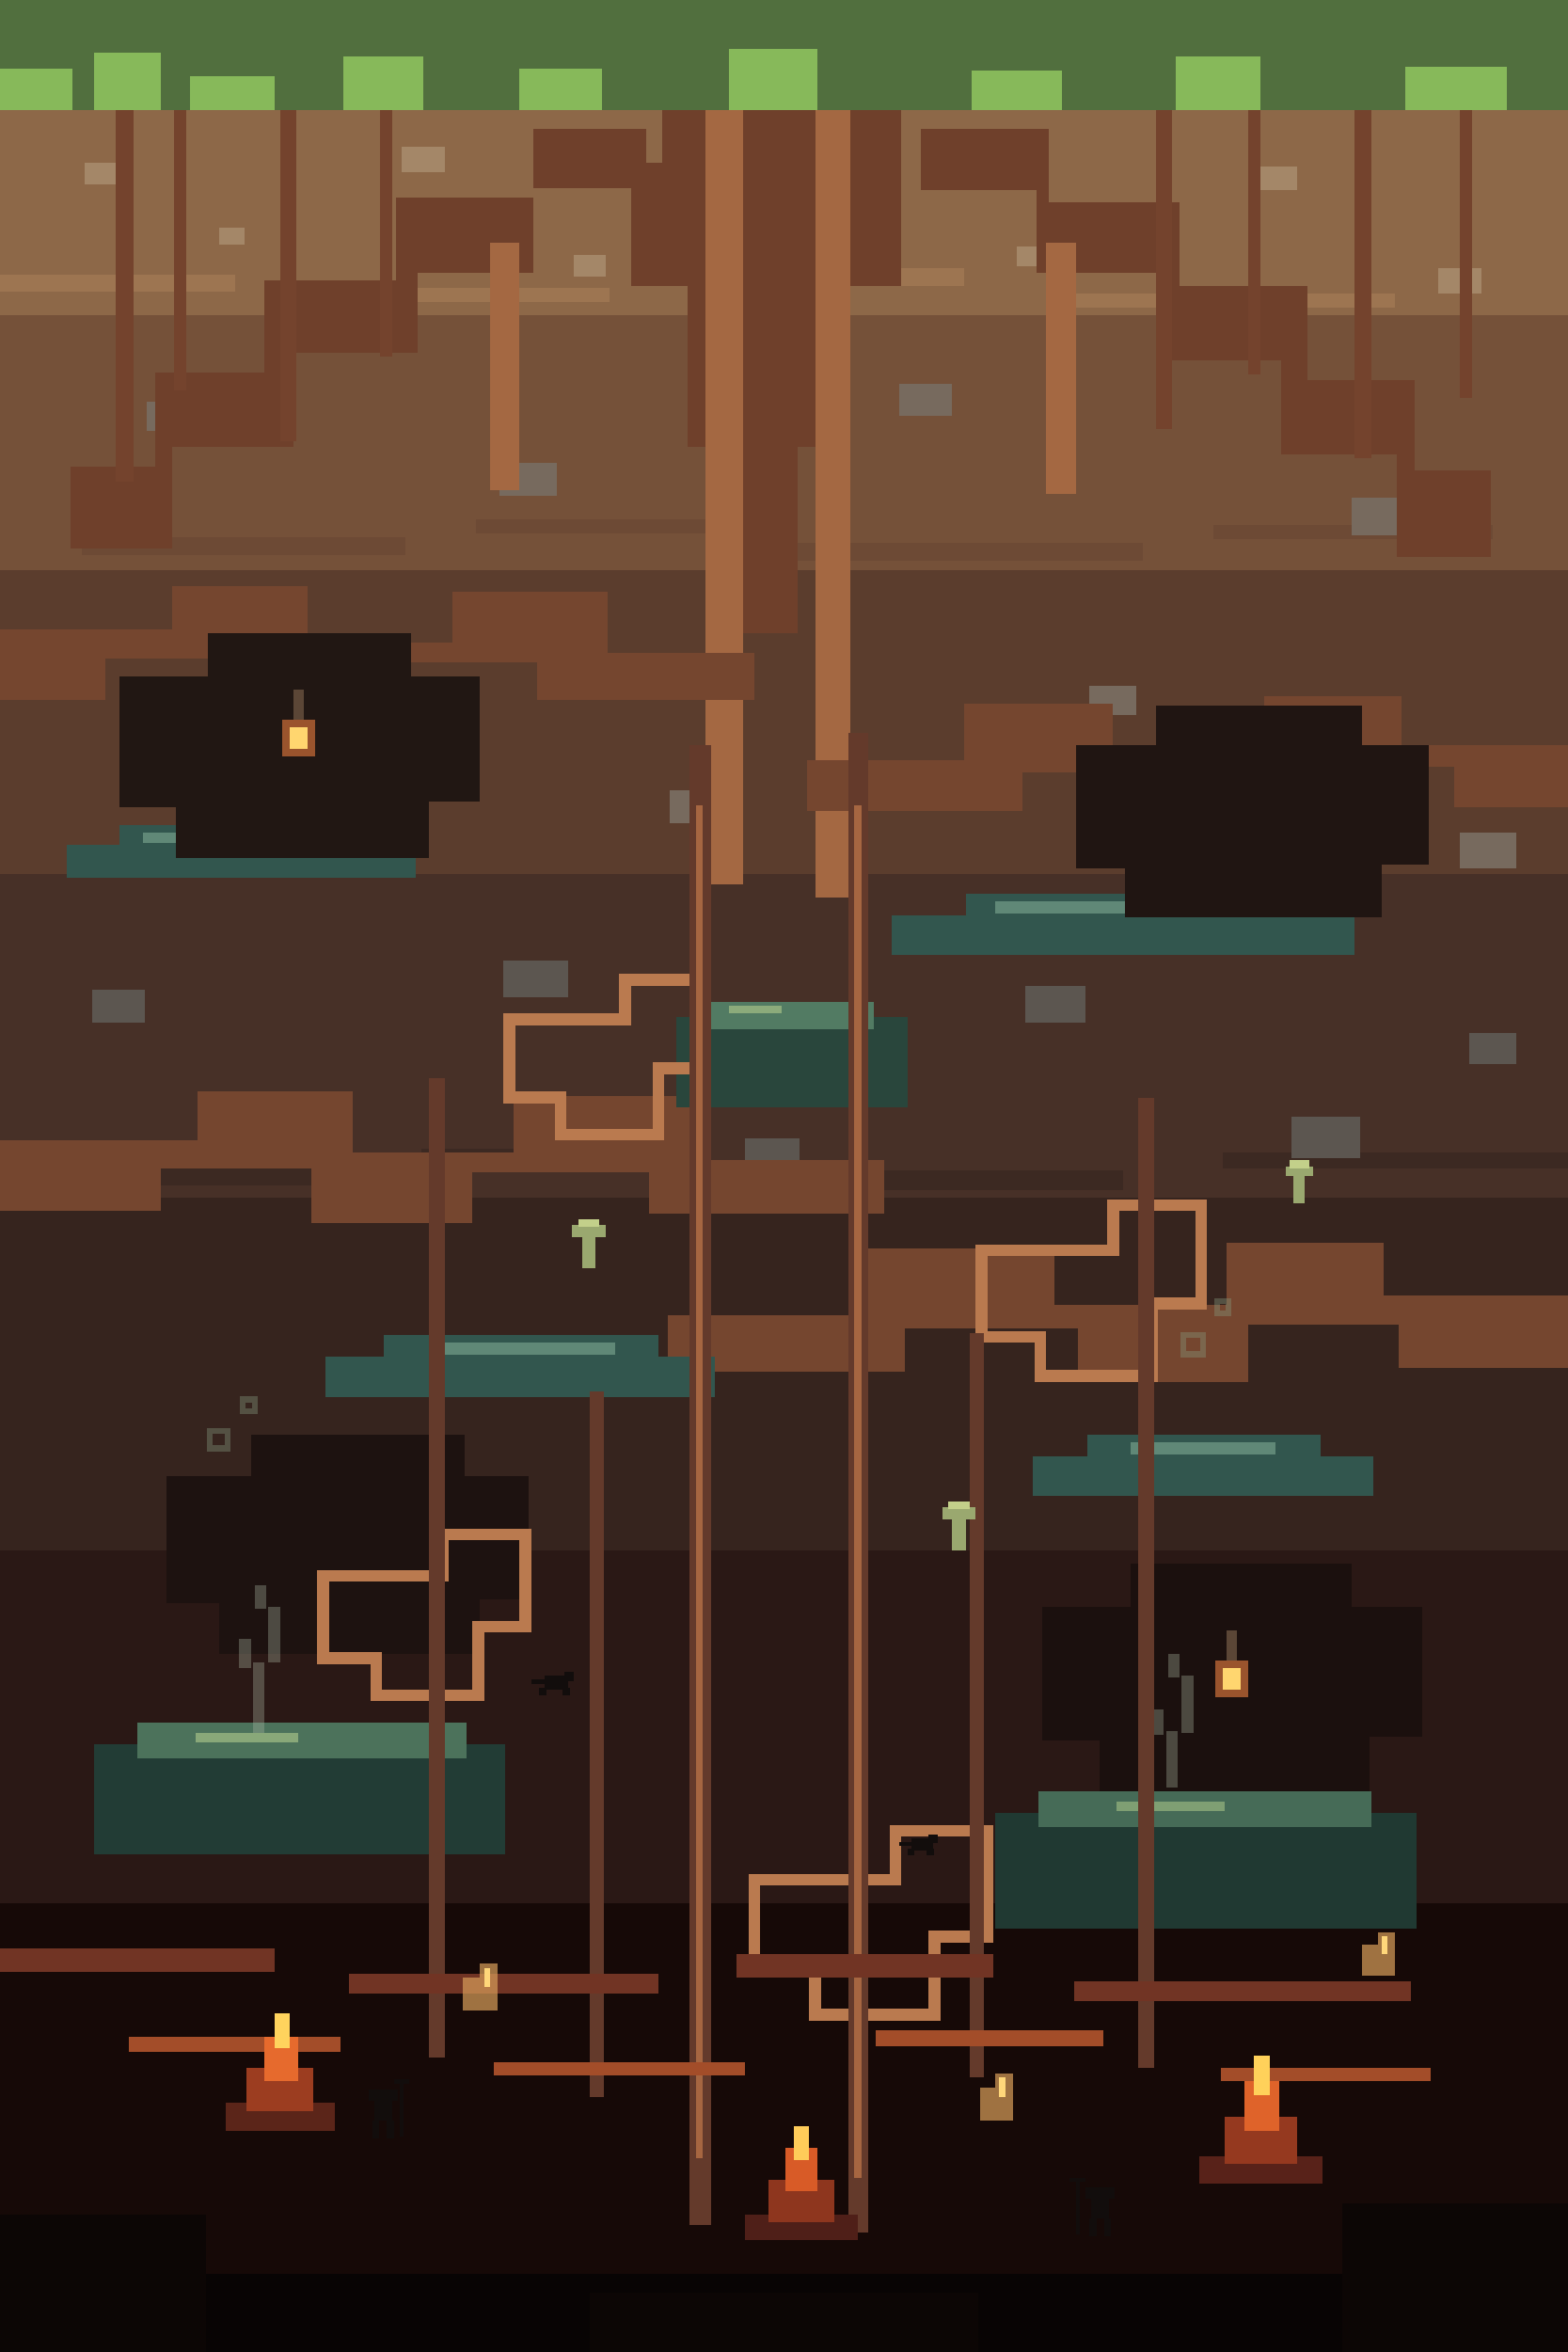
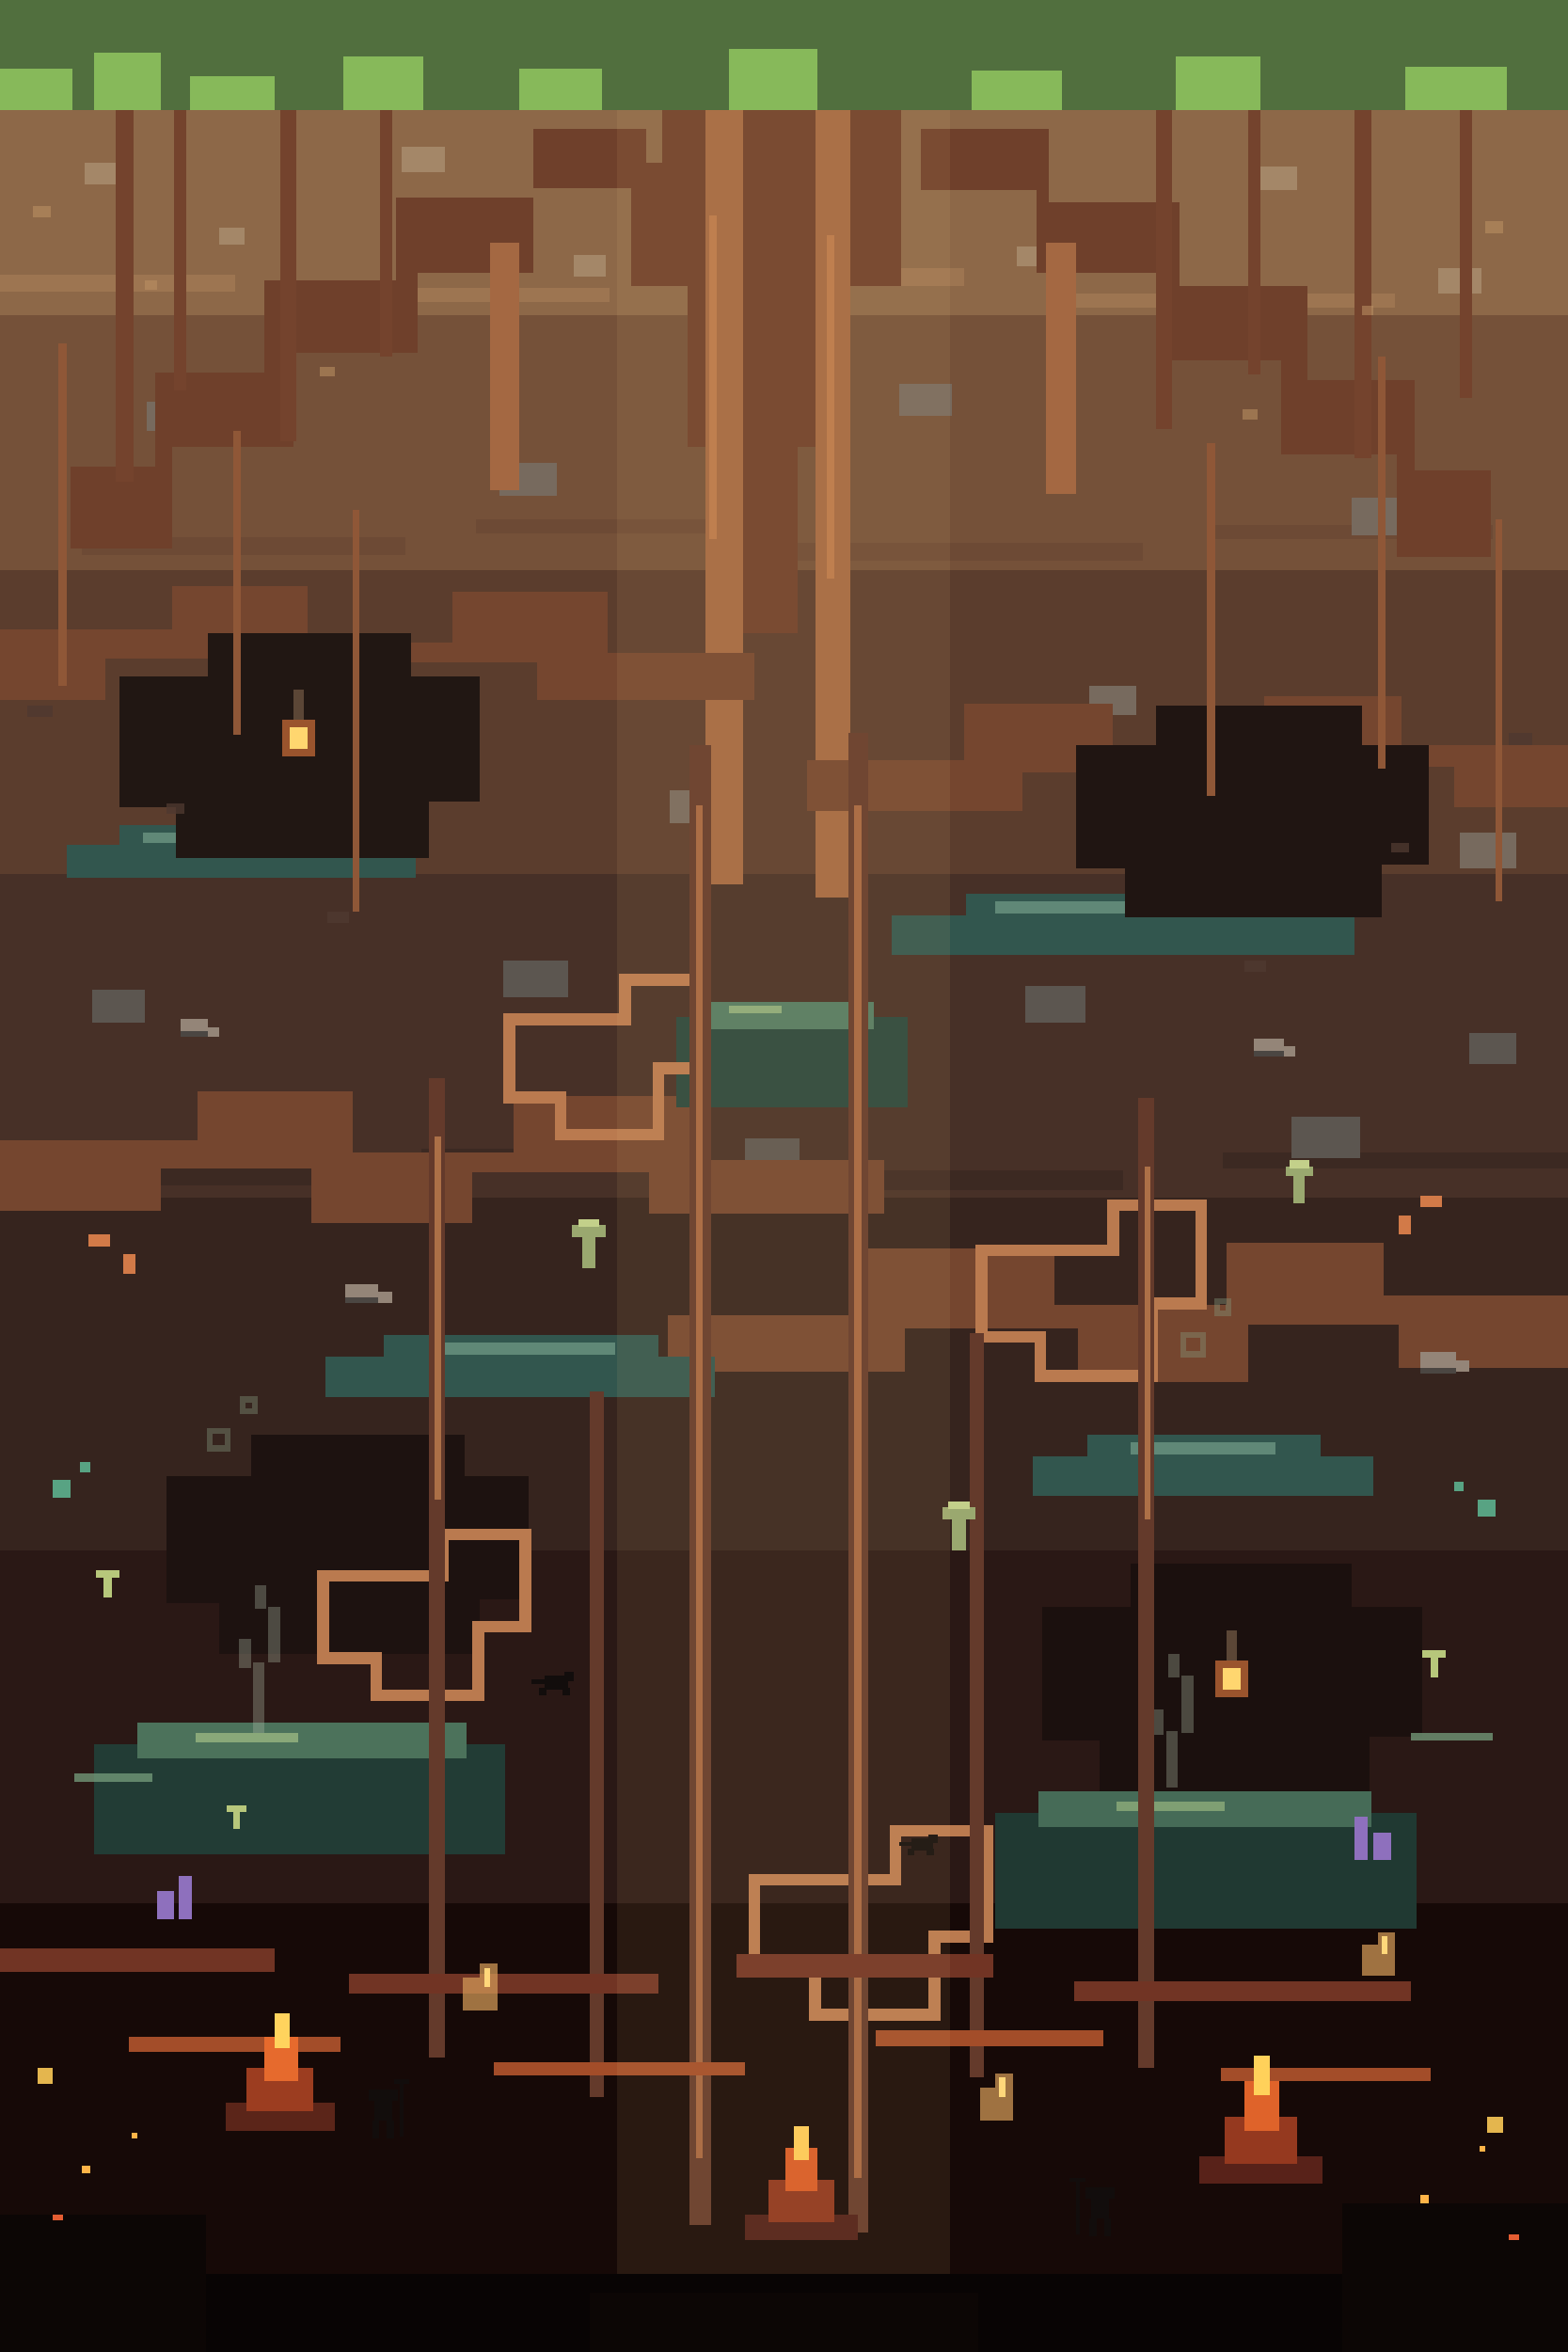
<svg xmlns="http://www.w3.org/2000/svg" viewBox="0 0 1600 2400" role="img" aria-labelledby="title desc" shape-rendering="crispEdges">
  <rect width="1600" height="2400" fill="#170b09" />
  <rect width="1600" height="112" fill="#516f3e" />
  <g fill="#87b95a">
    <rect x="0" y="70" width="74" height="42" />
    <rect x="96" y="54" width="68" height="58" />
    <rect x="194" y="78" width="86" height="34" />
    <rect x="350" y="58" width="82" height="54" />
    <rect x="530" y="70" width="84" height="42" />
    <rect x="744" y="50" width="90" height="62" />
    <rect x="992" y="72" width="92" height="40" />
    <rect x="1200" y="58" width="86" height="54" />
    <rect x="1434" y="68" width="104" height="44" />
  </g>
  <rect y="112" width="1600" height="210" fill="#8d6848" />
  <rect y="322" width="1600" height="260" fill="#755139" />
  <rect y="582" width="1600" height="310" fill="#5b3d2d" />
  <rect y="892" width="1600" height="330" fill="#473027" />
  <rect y="1222" width="1600" height="360" fill="#36241e" />
  <rect y="1582" width="1600" height="360" fill="#2a1815" />
  <rect y="1942" width="1600" height="458" fill="#160907" />
  <g fill="#a47b55" opacity=".7">
    <rect x="0" y="280" width="240" height="18" />
    <rect x="312" y="294" width="310" height="14" />
    <rect x="710" y="274" width="274" height="18" />
    <rect x="1078" y="300" width="346" height="14" />
  </g>
  <g fill="#6c4935" opacity=".8">
    <rect x="84" y="548" width="330" height="18" />
    <rect x="486" y="530" width="244" height="14" />
    <rect x="812" y="554" width="354" height="18" />
    <rect x="1238" y="536" width="286" height="14" />
  </g>
  <g fill="#3c2922" opacity=".95">
    <rect x="0" y="1190" width="340" height="20" />
    <rect x="430" y="1172" width="296" height="16" />
    <rect x="820" y="1194" width="326" height="20" />
    <rect x="1248" y="1176" width="352" height="16" />
  </g>
  <g fill="#a48768">
    <rect x="86" y="166" width="34" height="22" />
    <rect x="224" y="232" width="26" height="18" />
    <rect x="410" y="150" width="44" height="26" />
    <rect x="586" y="260" width="32" height="22" />
    <rect x="842" y="184" width="40" height="24" />
    <rect x="1038" y="252" width="30" height="20" />
    <rect x="1284" y="170" width="40" height="24" />
    <rect x="1468" y="274" width="44" height="26" />
  </g>
  <g fill="#776a5e">
    <rect x="150" y="410" width="48" height="30" />
    <rect x="510" y="472" width="58" height="34" />
    <rect x="918" y="392" width="54" height="32" />
    <rect x="1380" y="508" width="64" height="38" />
    <rect x="322" y="716" width="42" height="28" />
    <rect x="684" y="806" width="54" height="34" />
    <rect x="1112" y="700" width="48" height="30" />
    <rect x="1490" y="850" width="58" height="36" />
  </g>
  <g fill="#5c5650">
    <rect x="94" y="1010" width="54" height="34" />
    <rect x="266" y="1122" width="46" height="30" />
    <rect x="514" y="980" width="66" height="38" />
    <rect x="760" y="1162" width="56" height="36" />
    <rect x="1046" y="1006" width="62" height="38" />
    <rect x="1318" y="1140" width="70" height="42" />
    <rect x="1500" y="1054" width="48" height="32" />
  </g>
  <g fill="#6f402b">
    <path d="M676 112h244v180h-52v164h-54v190h-70V456h-42V292h-58V166h32z" />
    <path d="M660 192H544v86H426v82H300v96H176v104H72v-84h86v-96h112v-94h134v-84h140v-70h116z" />
    <path d="M940 194h118v84h124v90h126v96h118v104h96v-88h-78v-92h-110v-96h-130v-86h-134v-74H940z" />
  </g>
  <g fill="#a46842">
    <rect x="720" y="112" width="38" height="790" />
    <rect x="832" y="112" width="36" height="804" />
    <rect x="500" y="248" width="30" height="252" />
    <rect x="1068" y="248" width="30" height="256" />
  </g>
  <g fill="#74432d">
    <rect x="118" y="112" width="18" height="380" />
    <rect x="178" y="112" width="12" height="286" />
    <rect x="286" y="112" width="16" height="338" />
    <rect x="388" y="112" width="12" height="252" />
    <rect x="1180" y="112" width="16" height="326" />
    <rect x="1274" y="112" width="12" height="270" />
    <rect x="1382" y="112" width="18" height="356" />
    <rect x="1490" y="112" width="12" height="294" />
  </g>
  <g fill="#75462f">
    <path d="M0 642h176v-44h138v58h148v-52h158v62h150v48H548v-38H398v48H242v-52H108v42H0z" />
    <path d="M1600 760h-170v-50h-140v58h-154v-50H984v58H824v52h220v-40h150v48h156v-54h134v42h116z" />
    <path d="M0 1164h202v-50h158v62h164v-58h184v66h194v54H662v-42H482v52H318v-56H164v44H0z" />
    <path d="M1600 1322h-188v-54h-160v64h-176v-58H882v68H682v58h242v-44h176v54h174v-58h154v44h172z" />
  </g>
  <g fill="#32564e">
    <rect x="68" y="862" width="356" height="34" />
    <rect x="122" y="842" width="236" height="20" />
    <rect x="910" y="934" width="472" height="40" />
    <rect x="986" y="912" width="318" height="22" />
    <rect x="332" y="1384" width="398" height="42" />
    <rect x="392" y="1362" width="280" height="22" />
    <rect x="1054" y="1486" width="348" height="40" />
    <rect x="1110" y="1464" width="238" height="22" />
  </g>
  <g fill="#608877">
    <rect x="146" y="850" width="170" height="10" />
    <rect x="1016" y="920" width="220" height="12" />
    <rect x="440" y="1370" width="188" height="12" />
    <rect x="1154" y="1472" width="148" height="12" />
  </g>
  <g>
    <path d="M122 690h90v-44h208v44h70v128h-52v58H180v-52h-58z" fill="#211713" />
    <path d="M1098 760h82v-40h210v40h68v122h-48v54h-262v-50h-50z" fill="#201512" />
    <path d="M170 1506h86v-42h218v42h66v126h-50v56H224v-52h-54z" fill="#1d1210" />
    <path d="M1064 1640h90v-44h226v44h72v132h-54v58h-276v-54h-58z" fill="#1b100e" />
  </g>
  <g>
    <g transform="translate(300 704)">
      <rect x="0" y="0" width="10" height="34" fill="#5b4636" />
      <rect x="-12" y="30" width="34" height="38" fill="#9a542d" />
      <rect x="-4" y="38" width="18" height="22" fill="#ffd66f" />
    </g>
    <g transform="translate(1252 1664)">
      <rect x="0" y="0" width="10" height="34" fill="#5b4636" />
      <rect x="-12" y="30" width="34" height="38" fill="#9a542d" />
      <rect x="-4" y="38" width="18" height="22" fill="#ffd66f" />
    </g>
  </g>
  <g>
    <rect x="690" y="1038" width="236" height="92" fill="#29463c" />
    <rect x="724" y="1022" width="168" height="28" fill="#527b63" />
    <rect x="744" y="1026" width="54" height="8" fill="#8cab7b" />
    <rect x="96" y="1780" width="420" height="112" fill="#223c35" />
    <rect x="140" y="1758" width="336" height="36" fill="#4c725b" />
    <rect x="200" y="1768" width="104" height="10" fill="#89a879" />
    <rect x="1016" y="1850" width="430" height="118" fill="#203932" />
    <rect x="1060" y="1828" width="340" height="36" fill="#466b57" />
    <rect x="1140" y="1838" width="110" height="10" fill="#7f9f73" />
  </g>
  <g fill="#a9b5a0" opacity=".34">
    <rect x="258" y="1696" width="12" height="72" />
    <rect x="244" y="1672" width="12" height="30" />
    <rect x="274" y="1640" width="12" height="56" />
    <rect x="260" y="1618" width="12" height="24" />
    <rect x="1190" y="1766" width="12" height="58" />
    <rect x="1176" y="1744" width="12" height="26" />
    <rect x="1206" y="1710" width="12" height="58" />
    <rect x="1192" y="1688" width="12" height="24" />
  </g>
  <g fill="none" stroke="#ba7a4f" stroke-width="12">
    <path d="M520 1040h118v-40h80v90h-46v68h-100v-38h-52v-80h42" />
    <path d="M1002 1276h134v-46h90v100h-50v74h-114v-40h-60v-88h44" />
    <path d="M330 1608h122v-42h84v94h-48v70H384v-38h-54v-84h42" />
    <path d="M770 1918h144v-50h94v108h-54v80H832v-44h-62v-94h46" />
  </g>
  <g fill="#643a2b">
    <rect x="704" y="760" width="22" height="1510" />
    <rect x="866" y="748" width="20" height="1530" />
    <rect x="438" y="1100" width="16" height="1000" />
    <rect x="1162" y="1120" width="16" height="990" />
    <rect x="602" y="1420" width="14" height="720" />
    <rect x="990" y="1360" width="14" height="760" />
  </g>
  <g fill="#a66641">
    <rect x="710" y="822" width="7" height="1380" />
    <rect x="872" y="822" width="7" height="1400" />
  </g>
  <g fill="#713424">
    <rect x="0" y="1988" width="280" height="24" />
    <rect x="356" y="2014" width="316" height="20" />
    <rect x="752" y="1994" width="262" height="24" />
    <rect x="1096" y="2022" width="344" height="20" />
  </g>
  <g fill="#a34d29">
    <rect x="132" y="2078" width="216" height="16" />
    <rect x="504" y="2104" width="256" height="14" />
    <rect x="894" y="2072" width="232" height="16" />
    <rect x="1246" y="2110" width="214" height="14" />
  </g>
  <g>
    <rect x="230" y="2146" width="112" height="28" fill="#5b2519" />
    <rect x="252" y="2110" width="68" height="44" fill="#9c3d20" />
    <rect x="270" y="2078" width="34" height="46" fill="#e66a2d" />
    <rect x="280" y="2054" width="16" height="36" fill="#ffd35d" />
    <rect x="1224" y="2200" width="126" height="28" fill="#582219" />
    <rect x="1250" y="2160" width="74" height="48" fill="#95391f" />
    <rect x="1270" y="2124" width="36" height="50" fill="#df632a" />
    <rect x="1280" y="2098" width="16" height="40" fill="#ffd15a" />
    <rect x="760" y="2260" width="116" height="26" fill="#4f1f18" />
    <rect x="784" y="2224" width="68" height="44" fill="#8e361e" />
    <rect x="802" y="2192" width="32" height="44" fill="#d85b27" />
    <rect x="810" y="2170" width="16" height="34" fill="#ffcc59" />
  </g>
  <g fill="#120d0c">
    <rect x="556" y="1710" width="24" height="14" />
    <rect x="576" y="1706" width="10" height="10" />
    <rect x="550" y="1722" width="8" height="8" />
    <rect x="574" y="1722" width="8" height="8" />
    <rect x="542" y="1714" width="16" height="4" />
    <rect x="930" y="1876" width="22" height="12" />
    <rect x="948" y="1872" width="9" height="9" />
    <rect x="926" y="1886" width="7" height="7" />
    <rect x="946" y="1886" width="7" height="7" />
    <rect x="918" y="1880" width="14" height="4" />
    <rect x="382" y="2140" width="18" height="24" />
    <rect x="376" y="2132" width="30" height="12" />
    <rect x="380" y="2164" width="7" height="18" />
    <rect x="395" y="2164" width="7" height="18" />
    <rect x="408" y="2122" width="4" height="58" />
    <rect x="402" y="2122" width="16" height="4" />
    <rect x="1114" y="2240" width="18" height="24" />
    <rect x="1108" y="2232" width="30" height="12" />
    <rect x="1112" y="2264" width="7" height="18" />
    <rect x="1127" y="2264" width="7" height="18" />
    <rect x="1098" y="2222" width="4" height="58" />
    <rect x="1092" y="2222" width="16" height="4" />
  </g>
  <rect y="2320" width="1600" height="80" fill="#080404" />
  <g fill="#0c0605">
    <rect x="0" y="2260" width="210" height="140" />
    <rect x="1370" y="2248" width="230" height="152" />
    <rect x="602" y="2340" width="396" height="60" />
  </g>
  <g>
    <g fill="#9aa86f">
      <rect x="594" y="1260" width="14" height="34" />
      <rect x="584" y="1250" width="34" height="12" />
      <rect x="972" y="1548" width="14" height="34" />
      <rect x="962" y="1538" width="34" height="12" />
      <rect x="1320" y="1198" width="12" height="30" />
      <rect x="1312" y="1190" width="28" height="10" />
    </g>
    <g fill="#c3d08a">
      <rect x="590" y="1244" width="22" height="8" />
      <rect x="968" y="1532" width="22" height="8" />
      <rect x="1316" y="1184" width="20" height="8" />
    </g>
  </g>
  <g fill="none" stroke="#879b7f" stroke-width="6" opacity=".38">
    <rect x="214" y="1460" width="18" height="18" />
    <rect x="248" y="1428" width="12" height="12" />
    <rect x="1208" y="1362" width="20" height="20" />
    <rect x="1242" y="1328" width="12" height="12" />
  </g>
  <g fill="#d49a58" opacity=".72">
    <rect x="472" y="2018" width="18" height="34" />
    <rect x="490" y="2004" width="18" height="48" />
    <rect x="1000" y="2130" width="16" height="34" />
    <rect x="1016" y="2116" width="18" height="48" />
    <rect x="1390" y="1984" width="16" height="32" />
    <rect x="1406" y="1972" width="18" height="44" />
  </g>
  <g fill="#ffd77a">
    <rect x="494" y="2008" width="6" height="20" />
    <rect x="1020" y="2120" width="6" height="20" />
    <rect x="1410" y="1976" width="6" height="18" />
  </g>
+   <g id="refinement-below-20261003">
+     <g opacity=".09" fill="#e7b879">
+       <rect x="630" y="112" width="340" height="2208" />
+       <rect x="712" y="112" width="176" height="2208" />
+     </g>
+     <g fill="#bb9062" opacity=".56">
+       <rect x="34" y="210" width="18" height="12" />
+       <rect x="148" y="286" width="12" height="10" />
+       <rect x="326" y="374" width="16" height="10" />
+       <rect x="1516" y="226" width="18" height="12" />
+       <rect x="1390" y="312" width="12" height="10" />
+       <rect x="1268" y="418" width="16" height="10" />
+     </g>
+     <g fill="#4e382f" opacity=".78">
+       <rect x="28" y="720" width="26" height="12" />
+       <rect x="170" y="820" width="18" height="10" />
+       <rect x="334" y="930" width="22" height="12" />
+       <rect x="1540" y="748" width="24" height="12" />
+       <rect x="1420" y="860" width="18" height="10" />
+       <rect x="1270" y="980" width="22" height="12" />
+     </g>
+     <g fill="#8f5737">
+       <rect x="60" y="350" width="8" height="350" />
+       <rect x="238" y="440" width="8" height="310" />
+       <rect x="360" y="520" width="7" height="410" />
+       <rect x="1232" y="452" width="8" height="360" />
+       <rect x="1406" y="364" width="8" height="420" />
+       <rect x="1526" y="530" width="7" height="390" />
+     </g>
+     <g fill="#c78552" opacity=".72">
+       <rect x="724" y="220" width="8" height="330" />
+       <rect x="844" y="240" width="8" height="350" />
+       <rect x="444" y="1160" width="6" height="370" />
+       <rect x="1168" y="1190" width="6" height="360" />
+     </g>
+     <g>
+       <g fill="#d27a48">
+         <rect x="90" y="1260" width="22" height="12" />
+         <rect x="126" y="1280" width="12" height="20" />
+         <rect x="1450" y="1220" width="22" height="12" />
+         <rect x="1428" y="1240" width="12" height="20" />
+       </g>
+       <g fill="#58a383">
+         <rect x="54" y="1510" width="18" height="18" />
+         <rect x="82" y="1492" width="10" height="10" />
+         <rect x="1508" y="1530" width="18" height="18" />
+         <rect x="1484" y="1512" width="10" height="10" />
+       </g>
+       <g fill="#8e70bd">
+         <rect x="160" y="1930" width="18" height="28" />
+         <rect x="182" y="1914" width="14" height="44" />
+         <rect x="1402" y="1870" width="18" height="28" />
+         <rect x="1382" y="1854" width="14" height="44" />
+       </g>
+       <g fill="#e4b64e">
+         <rect x="38" y="2110" width="16" height="16" />
+         <rect x="1518" y="2160" width="16" height="16" />
+       </g>
+     </g>
+     <g fill="#948578">
+       <rect x="184" y="1040" width="28" height="18" />
+       <rect x="212" y="1048" width="12" height="10" />
+       <rect x="352" y="1310" width="34" height="20" />
+       <rect x="386" y="1318" width="14" height="12" />
+       <rect x="1280" y="1060" width="30" height="18" />
+       <rect x="1310" y="1068" width="12" height="10" />
+       <rect x="1450" y="1380" width="36" height="22" />
+       <rect x="1486" y="1388" width="14" height="12" />
+     </g>
+     <g fill="#4b4642">
+       <rect x="184" y="1052" width="28" height="6" />
+       <rect x="352" y="1324" width="34" height="6" />
+       <rect x="1280" y="1072" width="30" height="6" />
+       <rect x="1450" y="1396" width="36" height="6" />
+     </g>
+     <g fill="#b7c77b">
+       <rect x="106" y="1608" width="8" height="22" />
+       <rect x="98" y="1602" width="24" height="8" />
+       <rect x="1460" y="1690" width="8" height="22" />
+       <rect x="1452" y="1684" width="24" height="8" />
+       <rect x="238" y="1848" width="7" height="18" />
+       <rect x="231" y="1842" width="21" height="7" />
+     </g>
+     <g fill="#739a78" opacity=".78">
+       <rect x="76" y="1810" width="80" height="8" />
+       <rect x="1440" y="1768" width="84" height="8" />
+     </g>
+     <g fill="#ffb448">
+       <rect x="84" y="2210" width="8" height="8" />
+       <rect x="134" y="2176" width="6" height="6" />
+       <rect x="1450" y="2240" width="8" height="8" />
+       <rect x="1510" y="2190" width="6" height="6" />
+     </g>
+     <g fill="#e55d32">
+       <rect x="54" y="2260" width="10" height="6" />
+       <rect x="1540" y="2280" width="10" height="6" />
+     </g>
+   </g>
</svg>
